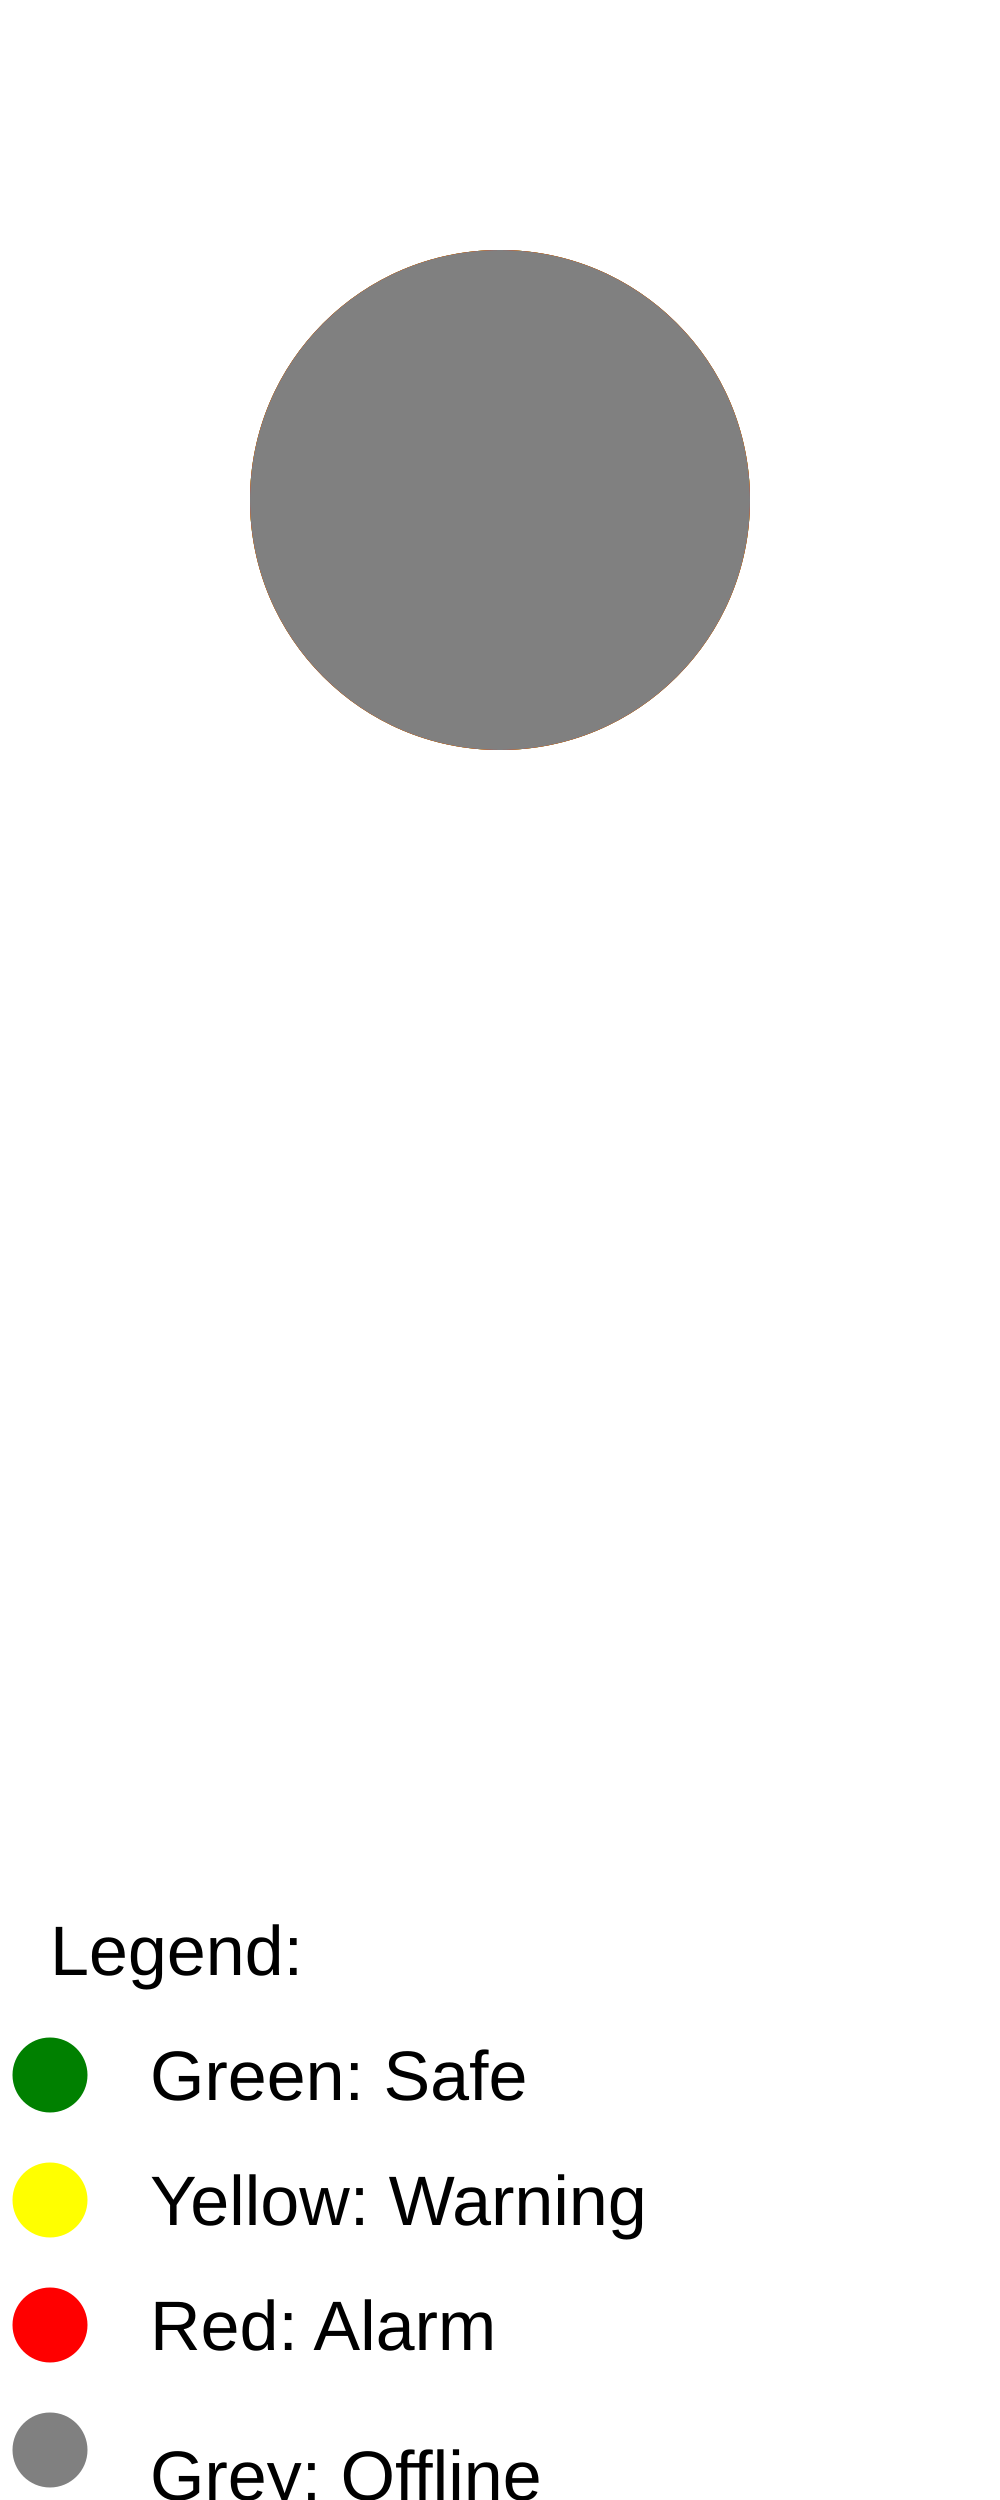
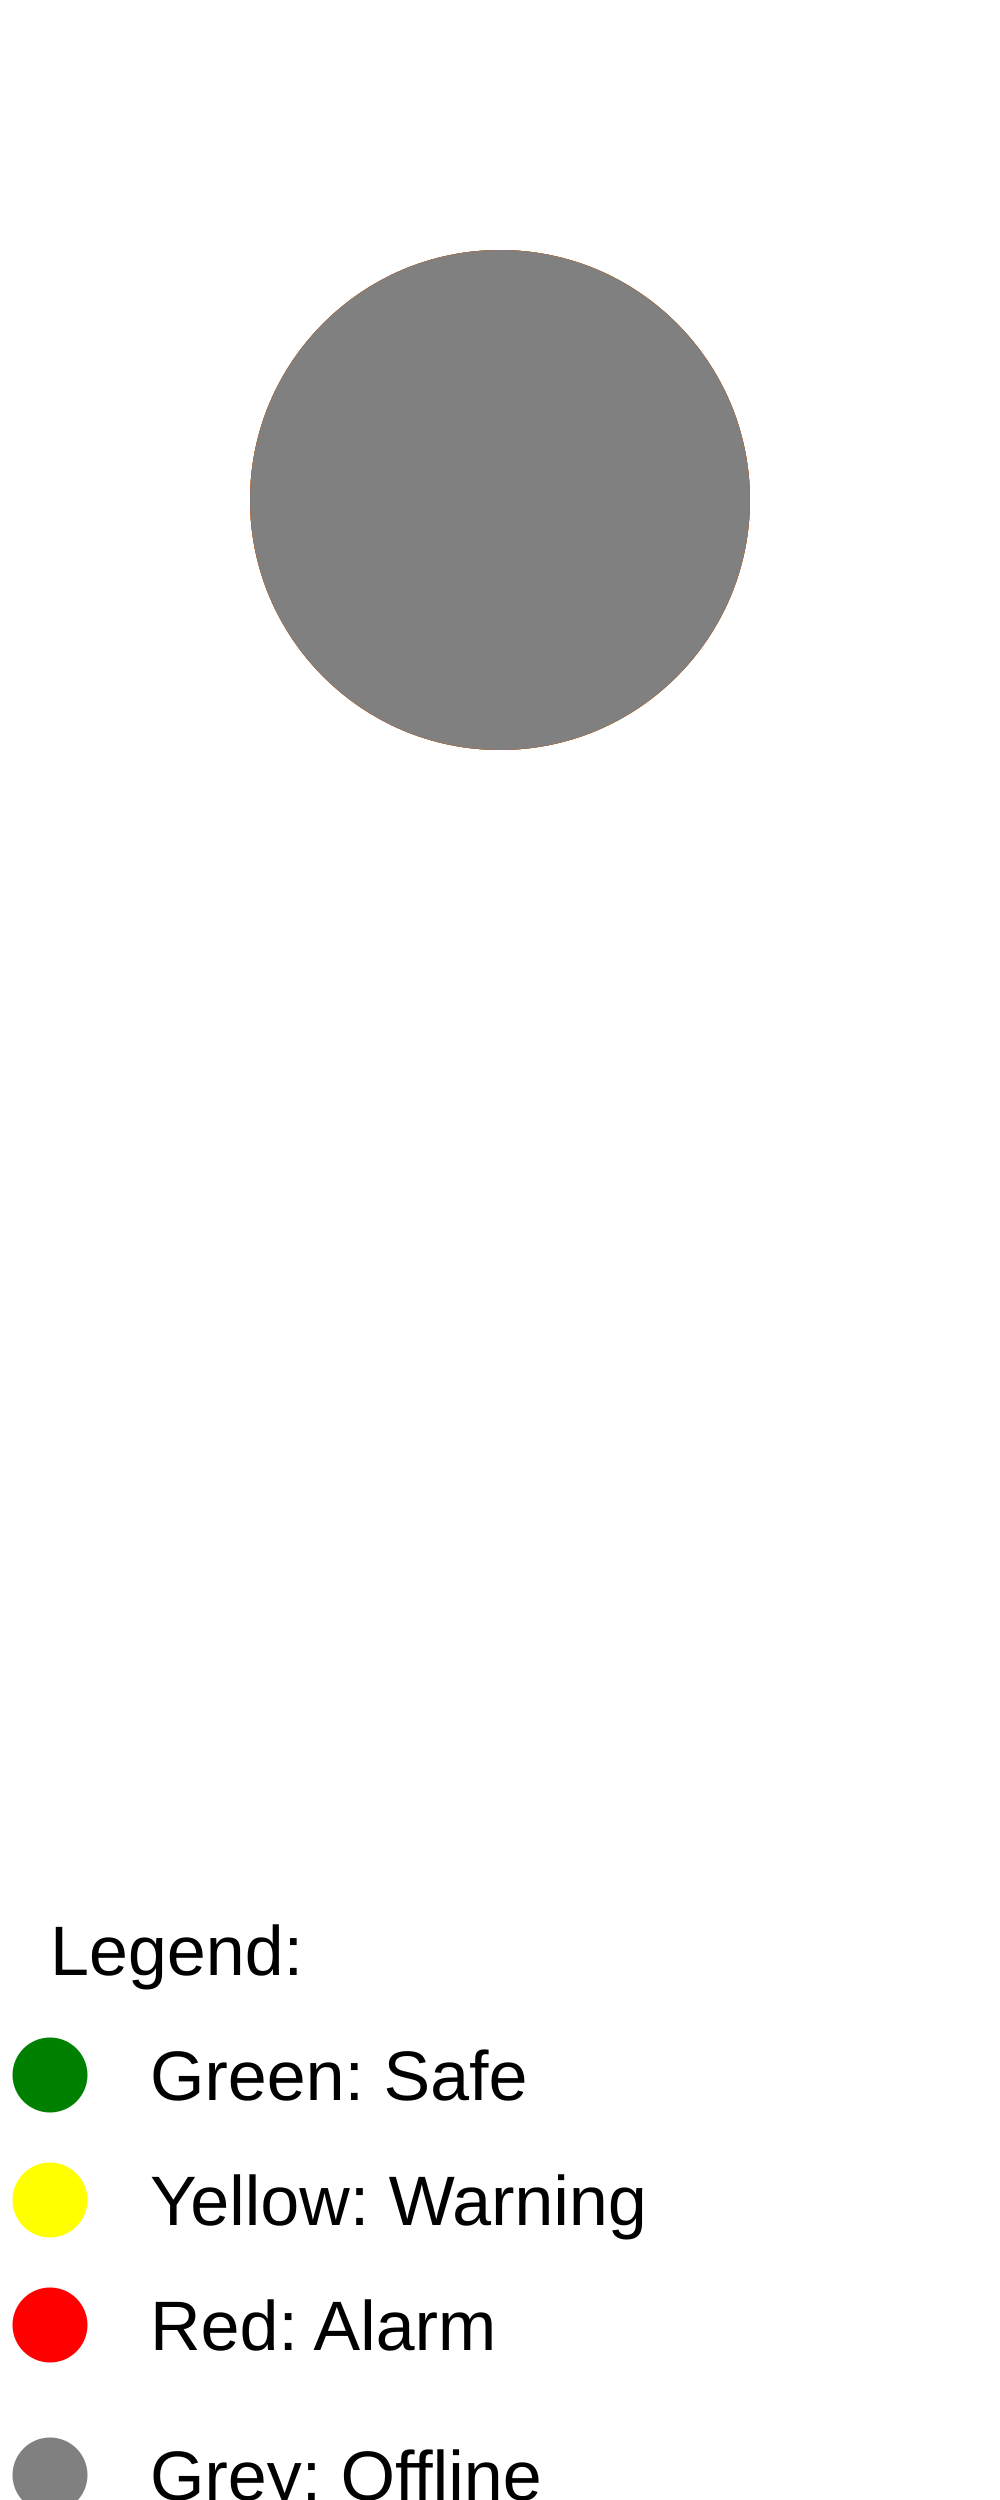
<svg xmlns="http://www.w3.org/2000/svg" height="500" width="200">
   version="1.1"
   id="svg9"&gt;

  <circle fill="green" r="50" cy="100" cx="100" id="greenCircle" />
  <circle fill-opacity="$Warning$" fill="yellow" r="50" cy="100" cx="100" id="yellowCircle" />
  <circle fill-opacity="$Alarm$" fill="red" r="50" cy="100" cx="100" id="redCircle" />
  <circle fill-opacity="$Offline$" fill="grey" r="50" cy="100" cx="100" id="greyCircle" />
  <text fill="black" font-size="14" font-family="Arial" y="395" x="10">Legend:</text>
  <circle fill="green" r="7.5" cy="415" cx="10" />
  <text fill="black" font-size="14" font-family="Arial" y="420" x="30">Green: Safe</text>
  <circle fill="yellow" r="7.5" cy="440" cx="10" />
  <text fill="black" font-size="14" font-family="Arial" y="445" x="30">Yellow: Warning</text>
  <circle fill="red" r="7.5" cy="465" cx="10" />
  <text fill="black" font-size="14" font-family="Arial" y="470" x="30">Red: Alarm</text>
-   <circle fill="grey" r="7.5" cy="490" cx="10" />
+   <circle fill="grey" r="7.5" cy="495" cx="10" />
  <text fill="black" font-size="14" font-family="Arial" y="500" x="30">Grey: Offline</text>
</svg>
